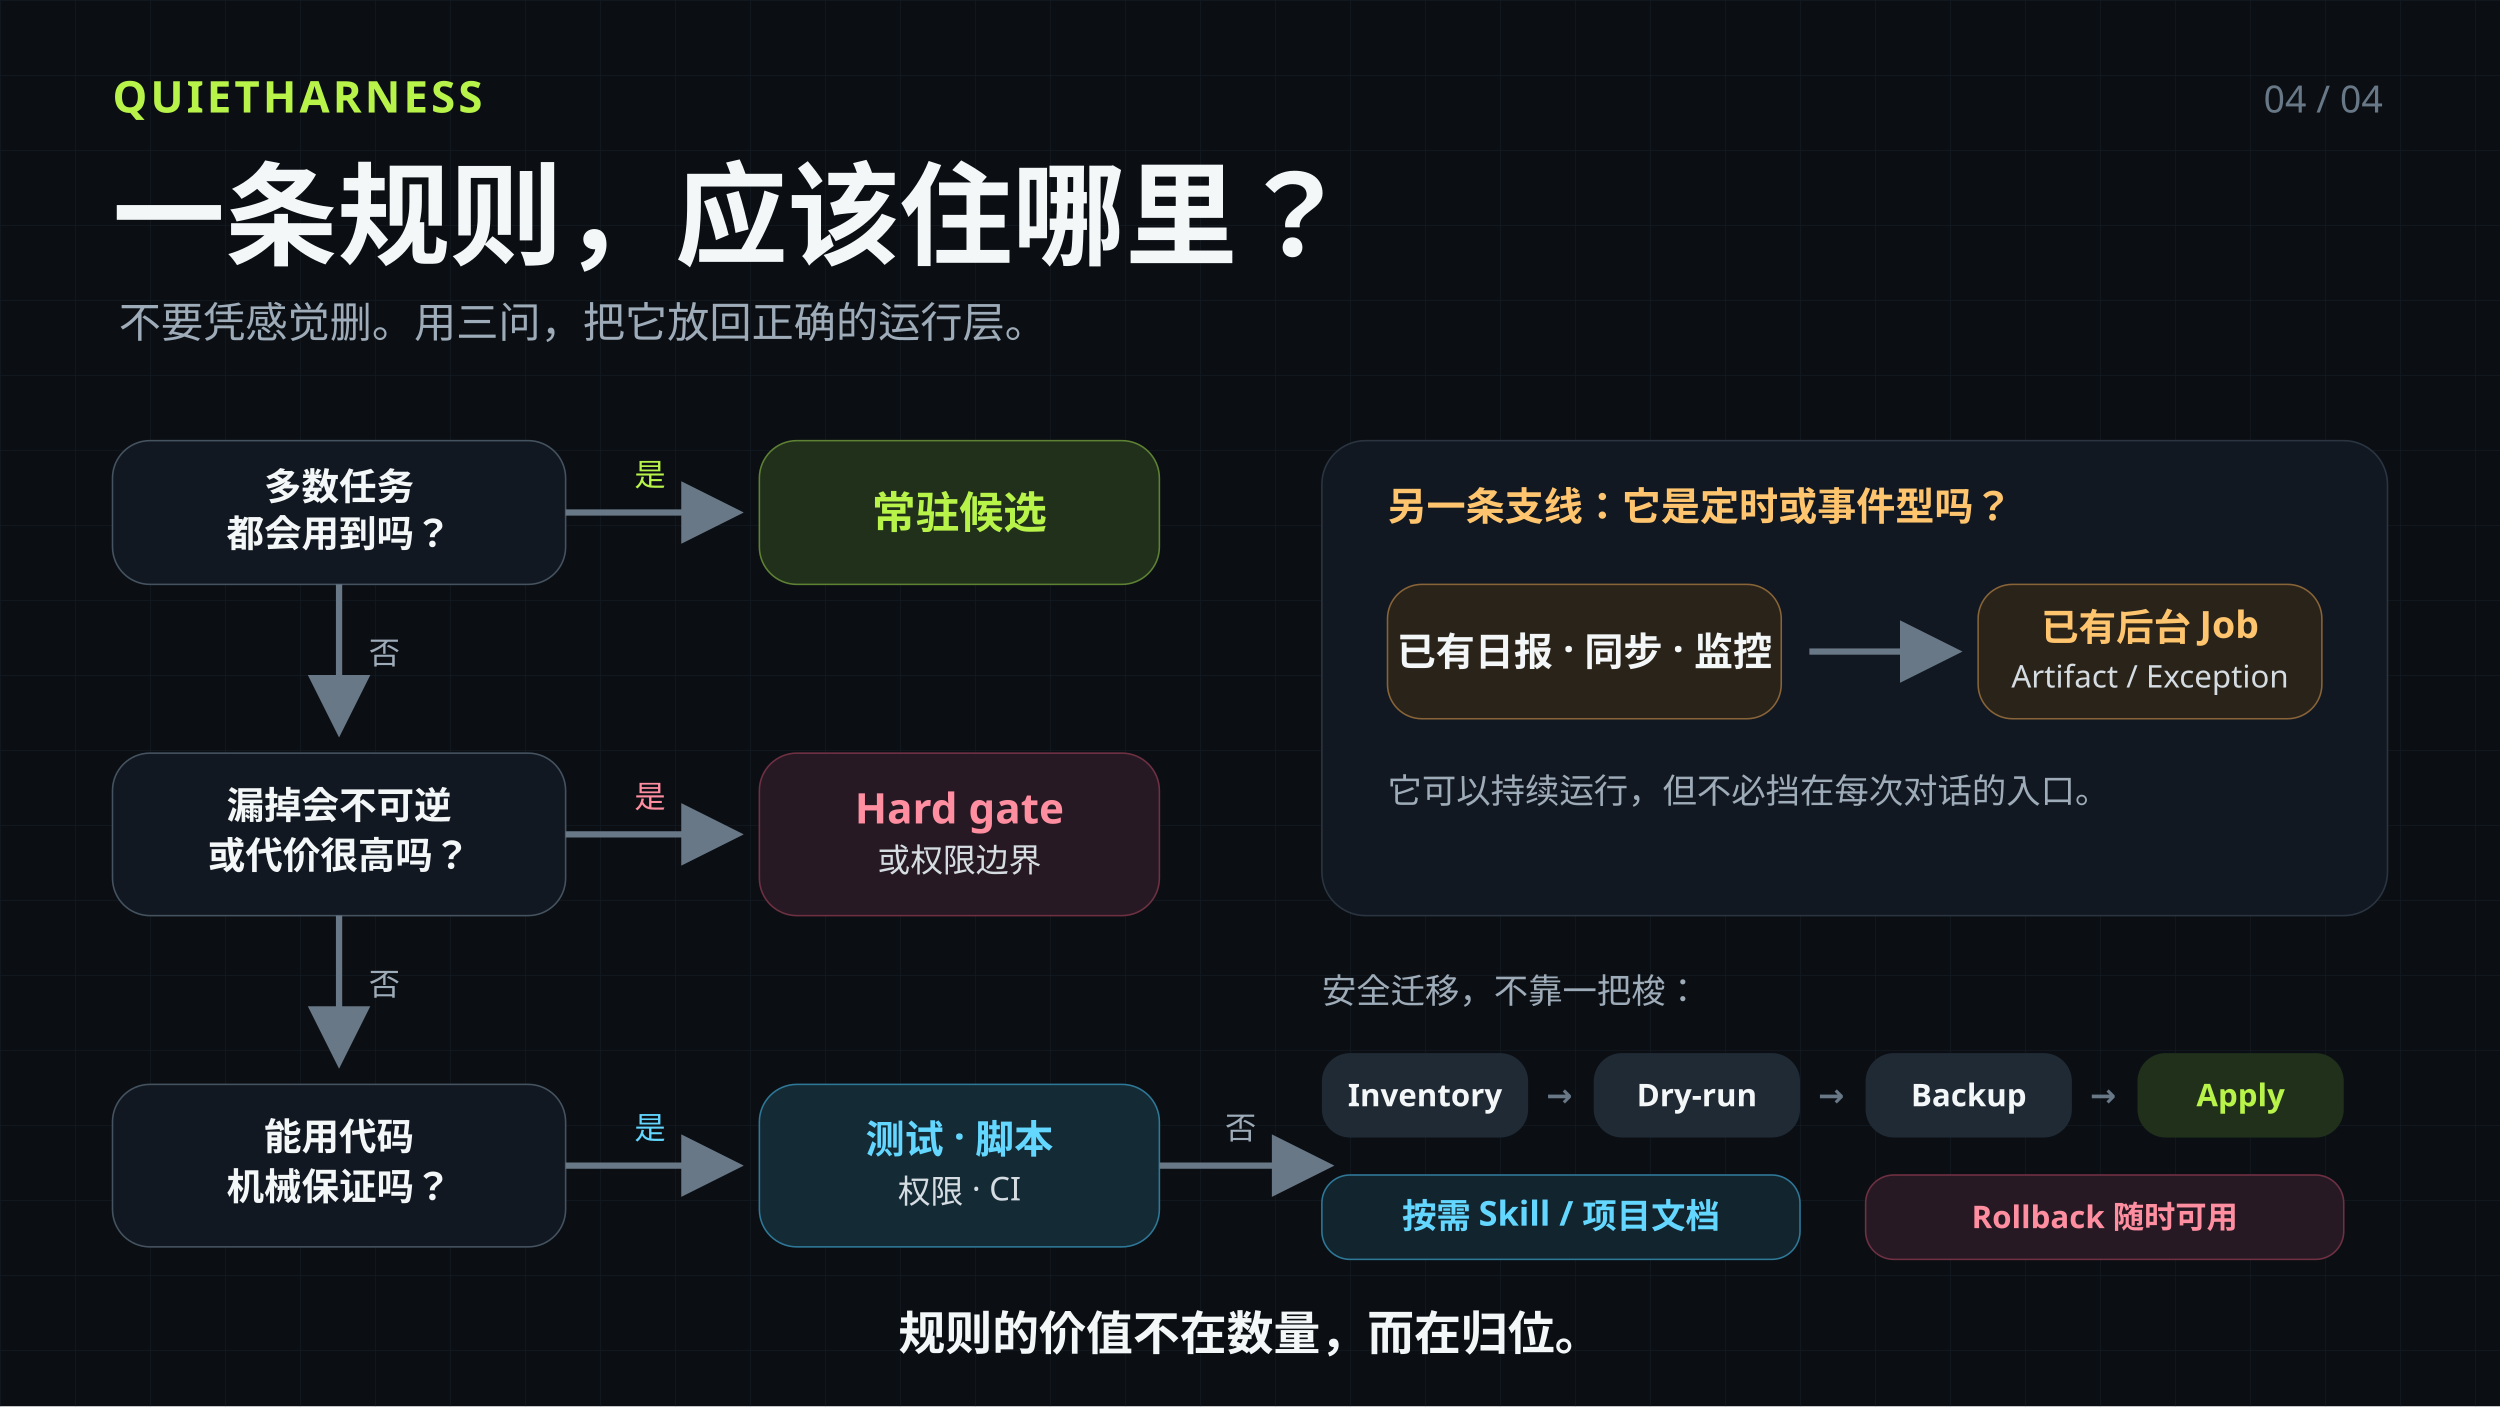
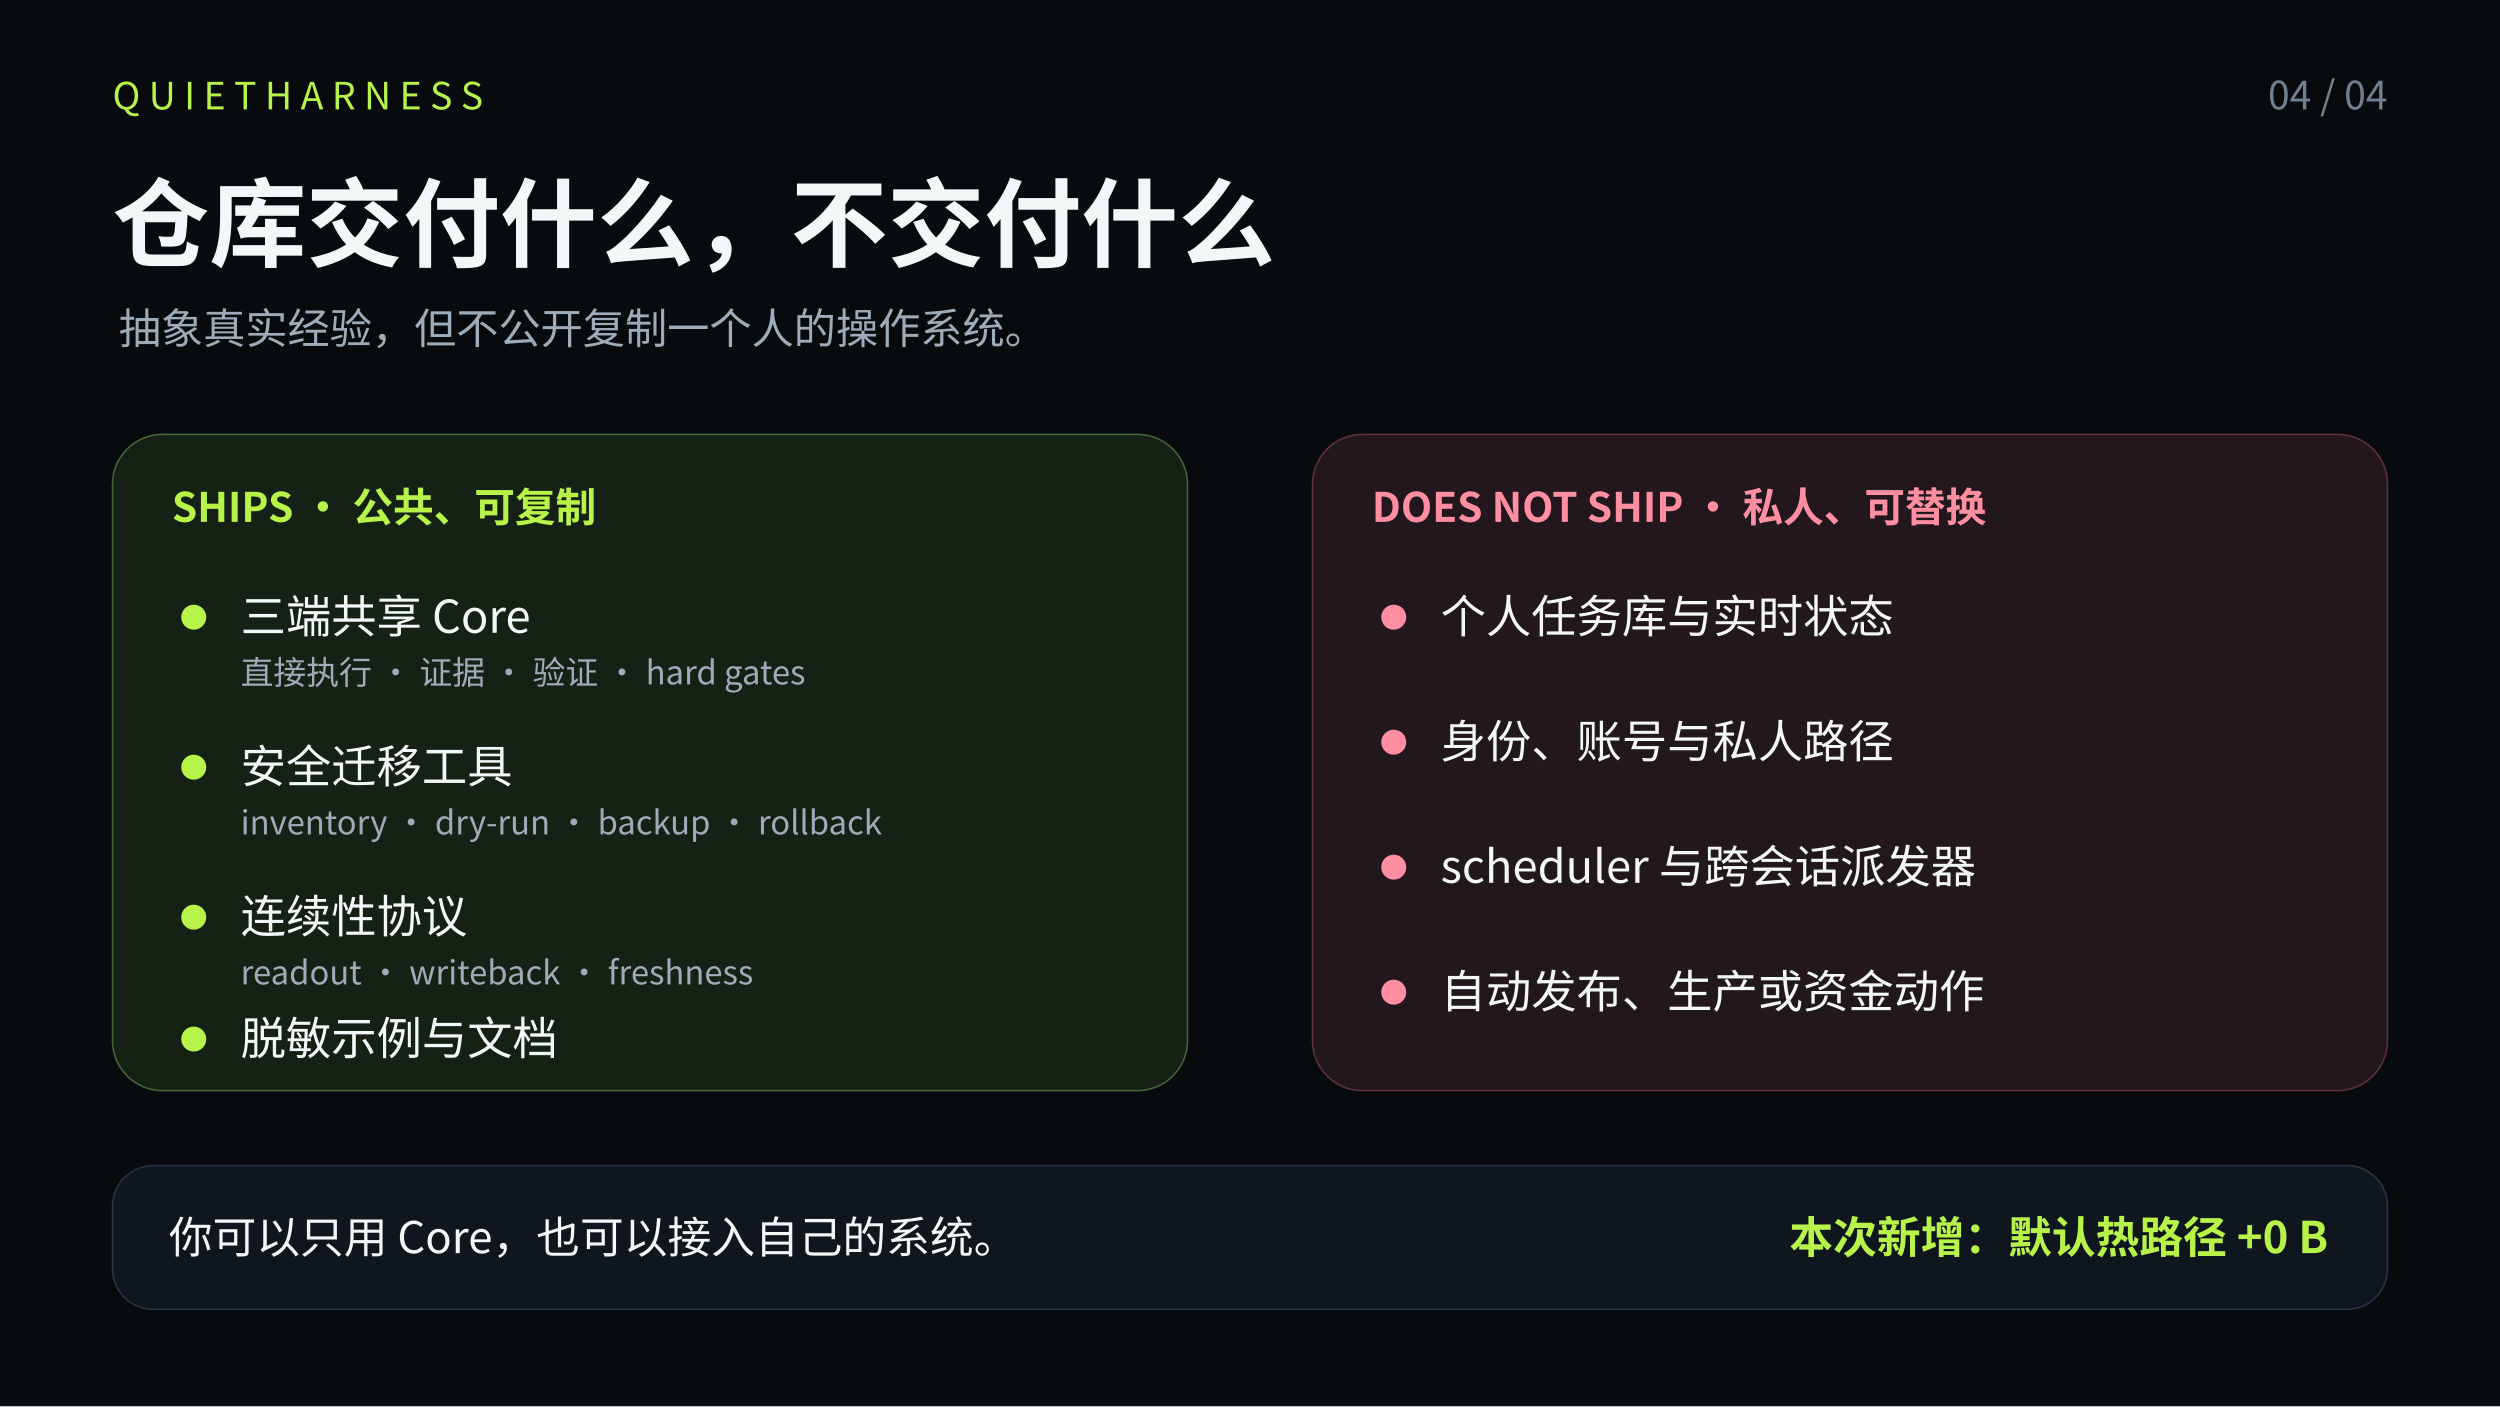
<svg xmlns="http://www.w3.org/2000/svg" width="1600" height="900" viewBox="0 0 1600 900">
-   <defs>
-     <pattern id="grid" width="48" height="48" patternUnits="userSpaceOnUse">
-       <path d="M48 0H0V48" fill="none" stroke="#1A2530" />
-     </pattern>
-     <marker id="arrow" markerWidth="10" markerHeight="10" refX="8" refY="5" orient="auto">
-       <path d="M0 0L10 5L0 10Z" fill="#687887" />
-     </marker>
-   </defs>
-   <rect width="1600" height="900" fill="#0B0F14" />
-   <rect width="1600" height="900" fill="url(#grid)" opacity=".48" />
-   <g font-family="Hiragino Sans GB">
-     <text x="72" y="72" fill="#B8F34A" font-size="28" font-weight="700" letter-spacing="2">QUIETHARNESS</text>
-     <text x="1525" y="72" fill="#687887" font-size="24" text-anchor="end">04 / 04</text>
-     <text x="72" y="164" fill="#F4F7F8" font-size="72" font-weight="760">一条规则，应该住哪里？</text>
-     <text x="76" y="216" fill="#9EABB8" font-size="27">不要凭感觉删。用三问，把它放回正确的运行层。</text>
-     <rect x="72" y="282" width="290" height="92" rx="24" fill="#121821" stroke="#455361" />
-     <text x="217" y="320" fill="#F4F7F8" font-size="24" font-weight="650" text-anchor="middle">多数任务</text>
-     <text x="217" y="350" fill="#F4F7F8" font-size="24" font-weight="650" text-anchor="middle">都会用到吗？</text>
-     <path d="M362 328H468" stroke="#687887" stroke-width="4" marker-end="url(#arrow)" />
-     <text x="416" y="311" fill="#B8F34A" font-size="20" text-anchor="middle">是</text>
-     <rect x="486" y="282" width="256" height="92" rx="24" fill="#20301B" stroke="#5E8233" />
-     <text x="614" y="338" fill="#B8F34A" font-size="28" font-weight="700" text-anchor="middle">常驻候选</text>
-     <path d="M217 374V464" stroke="#687887" stroke-width="4" marker-end="url(#arrow)" />
-     <text x="236" y="425" fill="#9EABB8" font-size="20">否</text>
-     <rect x="72" y="482" width="290" height="104" rx="24" fill="#121821" stroke="#455361" />
-     <text x="217" y="524" fill="#F4F7F8" font-size="24" font-weight="650" text-anchor="middle">漏掉会不可逆</text>
-     <text x="217" y="556" fill="#F4F7F8" font-size="24" font-weight="650" text-anchor="middle">或代价很高吗？</text>
-     <path d="M362 534H468" stroke="#687887" stroke-width="4" marker-end="url(#arrow)" />
-     <text x="416" y="517" fill="#FF8EA0" font-size="20" text-anchor="middle">是</text>
-     <rect x="486" y="482" width="256" height="104" rx="24" fill="#261923" stroke="#6F3042" />
-     <text x="614" y="527" fill="#FF8EA0" font-size="27" font-weight="700" text-anchor="middle">Hard gate</text>
-     <text x="614" y="558" fill="#D5DCE2" font-size="21" text-anchor="middle">或权限边界</text>
-     <path d="M217 586V676" stroke="#687887" stroke-width="4" marker-end="url(#arrow)" />
-     <text x="236" y="637" fill="#9EABB8" font-size="20">否</text>
-     <rect x="72" y="694" width="290" height="104" rx="24" fill="#121821" stroke="#455361" />
-     <text x="217" y="736" fill="#F4F7F8" font-size="24" font-weight="650" text-anchor="middle">能用代码</text>
-     <text x="217" y="768" fill="#F4F7F8" font-size="24" font-weight="650" text-anchor="middle">机械保证吗？</text>
-     <path d="M362 746H468" stroke="#687887" stroke-width="4" marker-end="url(#arrow)" />
-     <text x="416" y="729" fill="#63D7FF" font-size="20" text-anchor="middle">是</text>
-     <rect x="486" y="694" width="256" height="104" rx="24" fill="#142A35" stroke="#2E7898" />
-     <text x="614" y="738" fill="#63D7FF" font-size="25" font-weight="700" text-anchor="middle">测试 · 脚本</text>
-     <text x="614" y="770" fill="#D5DCE2" font-size="21" text-anchor="middle">权限 · CI</text>
-     <path d="M742 746H846" stroke="#687887" stroke-width="4" marker-end="url(#arrow)" />
-     <text x="794" y="729" fill="#9EABB8" font-size="20" text-anchor="middle">否</text>
-     <rect x="846" y="752" width="306" height="54" rx="18" fill="#12242D" stroke="#2E7898" />
-     <text x="999" y="786" fill="#63D7FF" font-size="22" font-weight="700" text-anchor="middle">按需 Skill / 项目文档</text>
-     <rect x="846" y="282" width="682" height="304" rx="28" fill="#121821" stroke="#2A3541" />
-     <text x="888" y="333" fill="#FFC56E" font-size="25" font-weight="700">另一条支线：它是定时或事件型吗？</text>
-     <rect x="888" y="374" width="252" height="86" rx="22" fill="#2A2319" stroke="#886438" />
-     <text x="1014" y="426" fill="#F4F7F8" font-size="25" font-weight="650" text-anchor="middle">已有日报 · 同步 · 监控</text>
-     <path d="M1158 417H1248" stroke="#687887" stroke-width="4" marker-end="url(#arrow)" />
-     <rect x="1266" y="374" width="220" height="86" rx="22" fill="#2A2319" stroke="#886438" />
-     <text x="1376" y="410" fill="#FFC56E" font-size="24" font-weight="700" text-anchor="middle">已有后台 Job</text>
-     <text x="1376" y="440" fill="#D5DCE2" font-size="20" text-anchor="middle">Artifact / Exception</text>
-     <text x="888" y="514" fill="#9EABB8" font-size="22">它可以持续运行，但不必挡在每次对话的入口。</text>
-     <text x="846" y="642" fill="#9EABB8" font-size="22">安全迁移，不靠一把梭：</text>
-     <g font-size="20" font-weight="650" text-anchor="middle">
-       <rect x="846" y="674" width="132" height="54" rx="18" fill="#202A35" />
-       <text x="912" y="708" fill="#F4F7F8">Inventory</text>
-       <text x="998" y="708" fill="#687887">→</text>
-       <rect x="1020" y="674" width="132" height="54" rx="18" fill="#202A35" />
-       <text x="1086" y="708" fill="#F4F7F8">Dry-run</text>
-       <text x="1172" y="708" fill="#687887">→</text>
-       <rect x="1194" y="674" width="132" height="54" rx="18" fill="#202A35" />
-       <text x="1260" y="708" fill="#F4F7F8">Backup</text>
-       <text x="1346" y="708" fill="#687887">→</text>
-       <rect x="1368" y="674" width="132" height="54" rx="18" fill="#20301B" />
-       <text x="1434" y="708" fill="#B8F34A">Apply</text>
-       <rect x="1194" y="752" width="306" height="54" rx="18" fill="#261923" stroke="#6F3042" />
-       <text x="1347" y="786" fill="#FF8EA0">Rollback 随时可用</text>
-     </g>
-     <text x="800" y="864" fill="#F4F7F8" font-size="30" font-weight="700" text-anchor="middle">规则的价值不在数量，而在归位。</text>
+   <rect width="1600" height="900" fill="#080B0E" />
+   <g font-family="Hiragino Sans GB, PingFang SC, Noto Sans CJK SC, sans-serif">
+     <text x="72" y="70" fill="#B8F34A" font-size="24">Q U I E T H A R N E S S</text>
+     <text x="1528" y="70" fill="#71808E" font-size="25" text-anchor="end">04 / 04</text>
+     <text x="72" y="166" fill="#F4F7F8" font-size="62" font-weight="700">仓库交付什么，不交付什么</text>
+     <text x="76" y="220" fill="#9EABB8" font-size="27">抽象真实经验，但不公开复制一个人的操作系统。</text>
+     <rect x="72" y="278" width="688" height="420" rx="32" fill="#152115" stroke="#426634" />
+     <text x="110" y="334" fill="#B8F34A" font-size="26" font-weight="700">SHIPS · 公共、可复制</text>
+     <circle cx="124" cy="395" r="8" fill="#B8F34A" />
+     <text x="154" y="405" fill="#F4F7F8" font-size="29">三端共享 Core</text>
+     <text x="154" y="438" fill="#9EABB8" font-size="21">直接执行 · 证据 · 验证 · hard gates</text>
+     <circle cx="124" cy="491" r="8" fill="#B8F34A" />
+     <text x="154" y="501" fill="#F4F7F8" font-size="29">安全迁移工具</text>
+     <text x="154" y="534" fill="#9EABB8" font-size="21">inventory · dry-run · backup · rollback</text>
+     <circle cx="124" cy="587" r="8" fill="#B8F34A" />
+     <text x="154" y="597" fill="#F4F7F8" font-size="29">连续性协议</text>
+     <text x="154" y="630" fill="#9EABB8" font-size="21">readout · writeback · freshness</text>
+     <circle cx="124" cy="665" r="8" fill="#B8F34A" />
+     <text x="154" y="675" fill="#F4F7F8" font-size="29">脱敏示例与文档</text>
+     <rect x="840" y="278" width="688" height="420" rx="32" fill="#21171D" stroke="#61303E" />
+     <text x="878" y="334" fill="#FF8EA0" font-size="26" font-weight="700">DOES NOT SHIP · 私人、可替换</text>
+     <circle cx="892" cy="395" r="8" fill="#FF8EA0" />
+     <text x="922" y="405" fill="#F4F7F8" font-size="29">个人任务库与实时状态</text>
+     <circle cx="892" cy="475" r="8" fill="#FF8EA0" />
+     <text x="922" y="485" fill="#F4F7F8" font-size="29">身份、账号与私人路径</text>
+     <circle cx="892" cy="555" r="8" fill="#FF8EA0" />
+     <text x="922" y="565" fill="#F4F7F8" font-size="29">scheduler 与跨会话派发器</text>
+     <circle cx="892" cy="635" r="8" fill="#FF8EA0" />
+     <text x="922" y="645" fill="#F4F7F8" font-size="29">自动发布、生产或资金动作</text>
+     <rect x="72" y="746" width="1456" height="92" rx="26" fill="#10161D" stroke="#273442" />
+     <text x="108" y="802" fill="#F4F7F8" font-size="28">你可以只用 Core，也可以接入自己的系统。</text>
+     <text x="1490" y="802" fill="#B8F34A" font-size="28" font-weight="700" text-anchor="end">本次新增：默认热路径 +0 B</text>
  </g>
</svg>
